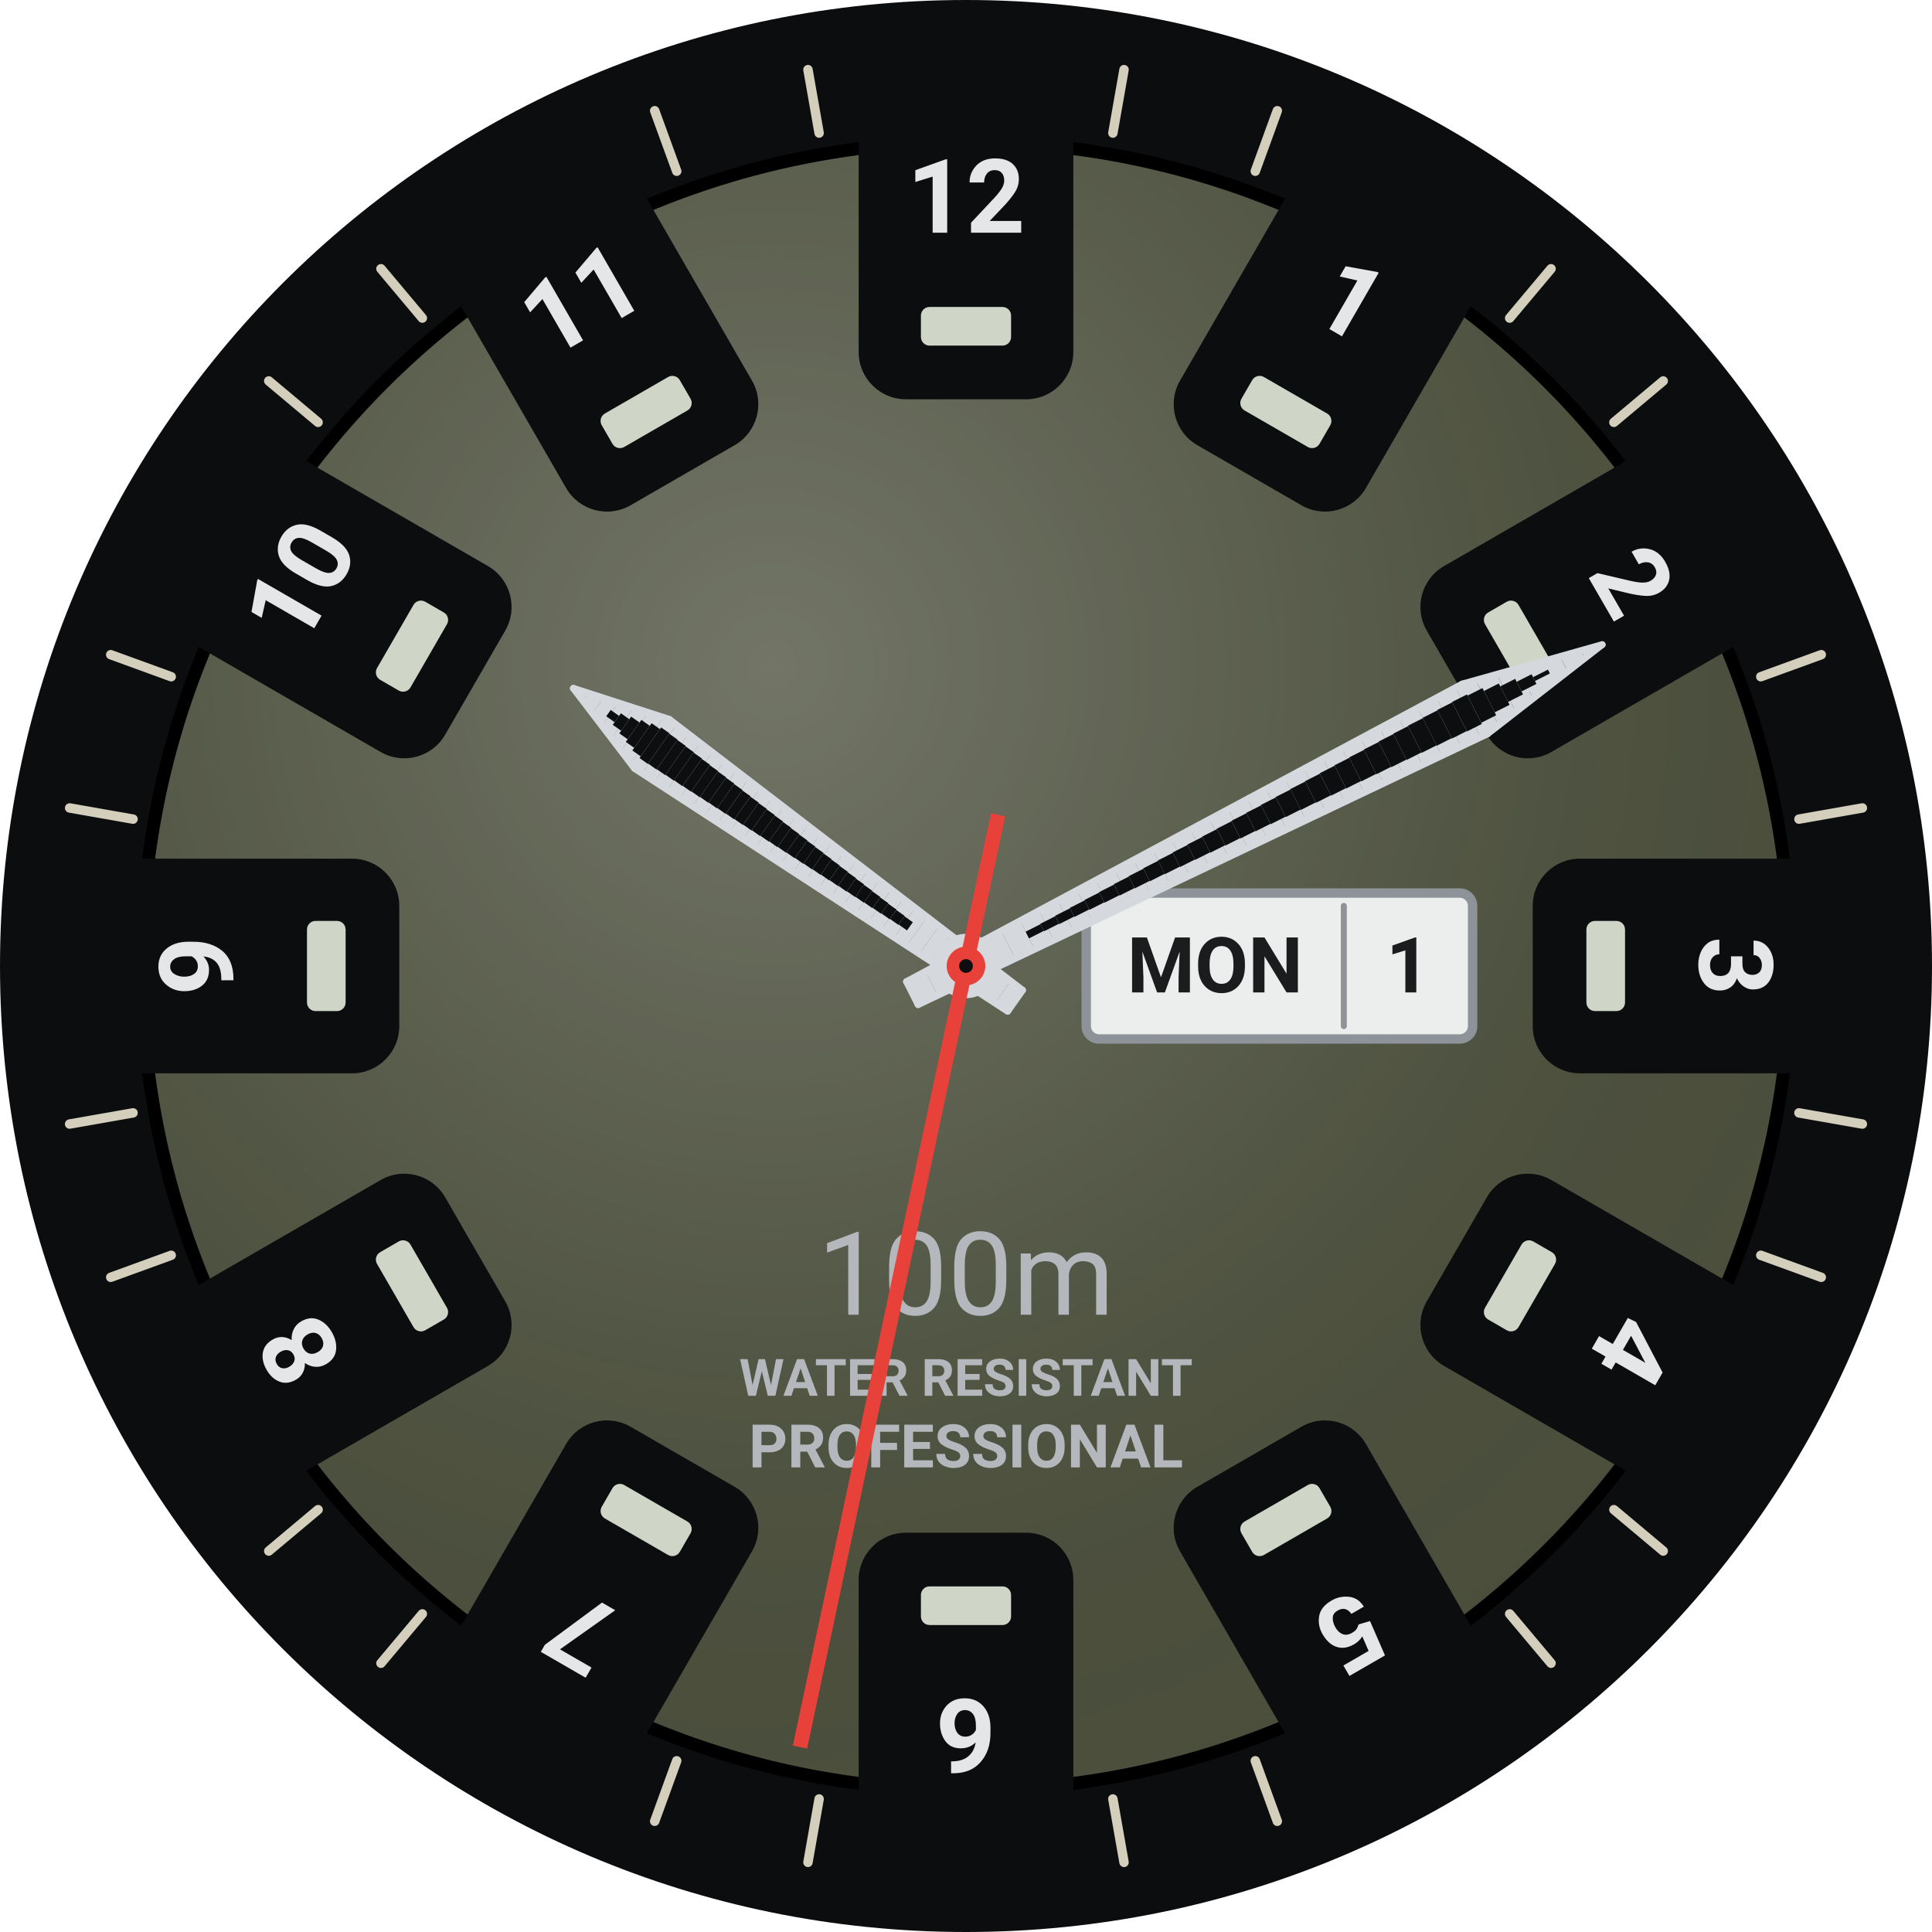
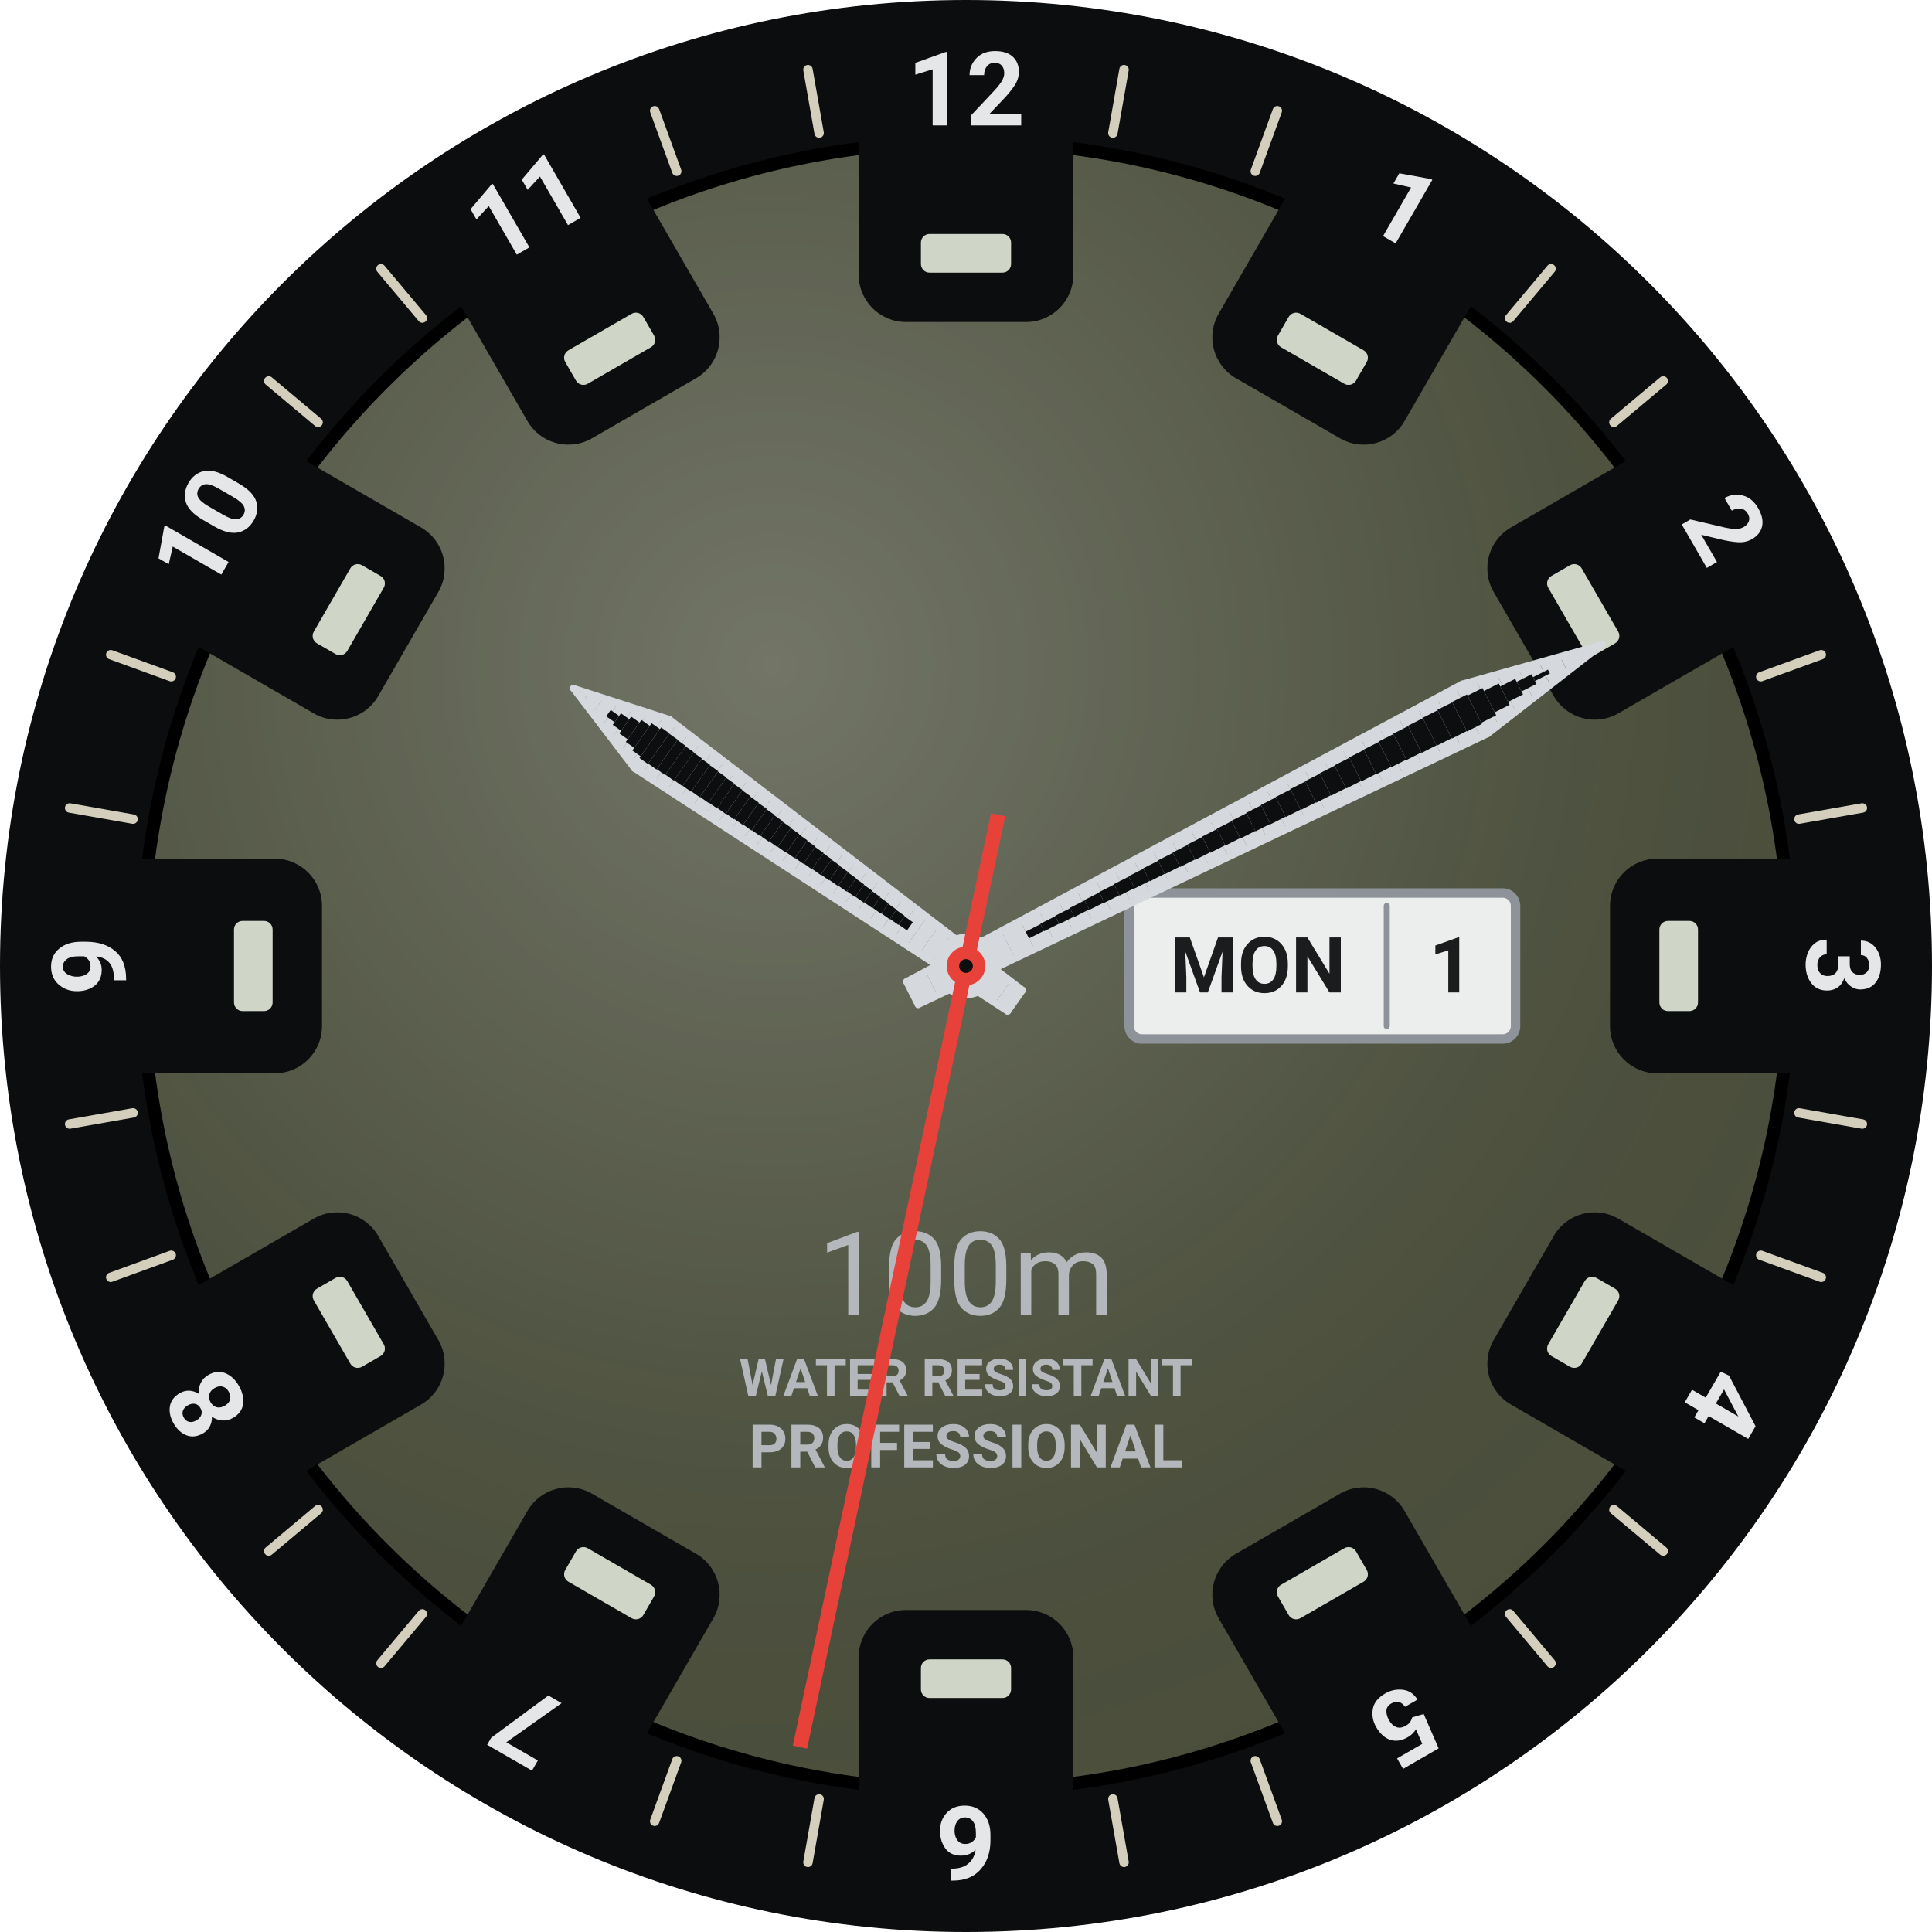
<svg xmlns="http://www.w3.org/2000/svg" viewBox="0 0 450 450" width="450" height="450">
  <defs>
    <radialGradient id="g" gradientUnits="userSpaceOnUse" cx="180.0" cy="155.0" r="384">
      <stop offset="0" stop-color="#FFFFFF" stop-opacity="0.220" />
      <stop offset="0.4" stop-color="#FFFFFF" stop-opacity="0.051" />
      <stop offset="0.7" stop-color="#000000" stop-opacity="0.000" />
      <stop offset="1" stop-color="#000000" stop-opacity="0.502" />
    </radialGradient>
    <clipPath id="c">
      <circle cx="225.0" cy="225.0" r="225.0" />
    </clipPath>
  </defs>
  <g clip-path="url(#c)">
    <rect width="450" height="450" fill="#0C0D0E" />
    <circle cx="225.0" cy="225.0" r="192" fill="#4B4F3C" />
    <circle cx="225.0" cy="225.0" r="192" fill="url(#g)" stroke="#000" stroke-width="3" />
    <text x="225" y="297" font-family="Roboto, Segoe UI, sans-serif" font-size="27" font-weight="normal" fill="#B4B8BC" text-anchor="middle" dominant-baseline="central">100m</text>
    <text x="225" y="321" font-family="Roboto, Segoe UI, sans-serif" font-size="12" font-weight="bold" fill="#B4B8BC" text-anchor="middle" dominant-baseline="central">WATER RESISTANT</text>
    <text x="225" y="337" font-family="Roboto, Segoe UI, sans-serif" font-size="14" font-weight="bold" fill="#B4B8BC" text-anchor="middle" dominant-baseline="central">PROFESSIONAL</text>
-     <rect x="200" y="21" width="50" height="72" rx="11" fill="#0C0D0E" transform="rotate(0 225.0 225.0)" />
-     <rect x="214.5" y="71.5" width="21" height="9" rx="2" fill="#CFD6C8" transform="rotate(0 225.0 225.0)" />
-     <rect x="200" y="21" width="50" height="72" rx="11" fill="#0C0D0E" transform="rotate(30 225.0 225.0)" />
-     <rect x="214.5" y="71.5" width="21" height="9" rx="2" fill="#CFD6C8" transform="rotate(30 225.0 225.0)" />
-     <rect x="200" y="21" width="50" height="72" rx="11" fill="#0C0D0E" transform="rotate(60 225.0 225.0)" />
-     <rect x="214.5" y="71.5" width="21" height="9" rx="2" fill="#CFD6C8" transform="rotate(60 225.0 225.0)" />
-     <rect x="200" y="21" width="50" height="72" rx="11" fill="#0C0D0E" transform="rotate(90 225.0 225.0)" />
-     <rect x="214.5" y="71.5" width="21" height="9" rx="2" fill="#CFD6C8" transform="rotate(90 225.0 225.0)" />
-     <rect x="200" y="21" width="50" height="72" rx="11" fill="#0C0D0E" transform="rotate(120 225.0 225.0)" />
-     <rect x="214.5" y="71.5" width="21" height="9" rx="2" fill="#CFD6C8" transform="rotate(120 225.0 225.0)" />
-     <rect x="200" y="21" width="50" height="72" rx="11" fill="#0C0D0E" transform="rotate(150 225.0 225.0)" />
-     <rect x="214.5" y="71.5" width="21" height="9" rx="2" fill="#CFD6C8" transform="rotate(150 225.0 225.0)" />
-     <rect x="200" y="21" width="50" height="72" rx="11" fill="#0C0D0E" transform="rotate(180 225.0 225.0)" />
-     <rect x="214.5" y="71.5" width="21" height="9" rx="2" fill="#CFD6C8" transform="rotate(180 225.0 225.0)" />
-     <rect x="200" y="21" width="50" height="72" rx="11" fill="#0C0D0E" transform="rotate(210 225.0 225.0)" />
-     <rect x="214.5" y="71.5" width="21" height="9" rx="2" fill="#CFD6C8" transform="rotate(210 225.0 225.0)" />
-     <rect x="200" y="21" width="50" height="72" rx="11" fill="#0C0D0E" transform="rotate(240 225.0 225.0)" />
-     <rect x="214.5" y="71.5" width="21" height="9" rx="2" fill="#CFD6C8" transform="rotate(240 225.0 225.0)" />
-     <rect x="200" y="21" width="50" height="72" rx="11" fill="#0C0D0E" transform="rotate(270 225.0 225.0)" />
-     <rect x="214.5" y="71.5" width="21" height="9" rx="2" fill="#CFD6C8" transform="rotate(270 225.0 225.0)" />
-     <rect x="200" y="21" width="50" height="72" rx="11" fill="#0C0D0E" transform="rotate(300 225.0 225.0)" />
-     <rect x="214.5" y="71.5" width="21" height="9" rx="2" fill="#CFD6C8" transform="rotate(300 225.0 225.0)" />
-     <rect x="200" y="21" width="50" height="72" rx="11" fill="#0C0D0E" transform="rotate(330 225.0 225.0)" />
-     <rect x="214.5" y="71.5" width="21" height="9" rx="2" fill="#CFD6C8" transform="rotate(330 225.0 225.0)" />
+     <rect x="200" y="3" width="50" height="72" rx="11" fill="#0C0D0E" transform="rotate(0 225.0 225.0)" />
+     <rect x="214.5" y="54.5" width="21" height="9" rx="2" fill="#CFD6C8" transform="rotate(0 225.0 225.0)" />
+     <rect x="200" y="3" width="50" height="72" rx="11" fill="#0C0D0E" transform="rotate(30 225.0 225.0)" />
+     <rect x="214.5" y="54.5" width="21" height="9" rx="2" fill="#CFD6C8" transform="rotate(30 225.0 225.0)" />
+     <rect x="200" y="3" width="50" height="72" rx="11" fill="#0C0D0E" transform="rotate(60 225.0 225.0)" />
+     <rect x="214.5" y="54.5" width="21" height="9" rx="2" fill="#CFD6C8" transform="rotate(60 225.0 225.0)" />
+     <rect x="200" y="3" width="50" height="72" rx="11" fill="#0C0D0E" transform="rotate(90 225.0 225.0)" />
+     <rect x="214.5" y="54.5" width="21" height="9" rx="2" fill="#CFD6C8" transform="rotate(90 225.0 225.0)" />
+     <rect x="200" y="3" width="50" height="72" rx="11" fill="#0C0D0E" transform="rotate(120 225.0 225.0)" />
+     <rect x="214.5" y="54.5" width="21" height="9" rx="2" fill="#CFD6C8" transform="rotate(120 225.0 225.0)" />
+     <rect x="200" y="3" width="50" height="72" rx="11" fill="#0C0D0E" transform="rotate(150 225.0 225.0)" />
+     <rect x="214.5" y="54.5" width="21" height="9" rx="2" fill="#CFD6C8" transform="rotate(150 225.0 225.0)" />
+     <rect x="200" y="3" width="50" height="72" rx="11" fill="#0C0D0E" transform="rotate(180 225.0 225.0)" />
+     <rect x="214.5" y="54.5" width="21" height="9" rx="2" fill="#CFD6C8" transform="rotate(180 225.0 225.0)" />
+     <rect x="200" y="3" width="50" height="72" rx="11" fill="#0C0D0E" transform="rotate(210 225.0 225.0)" />
+     <rect x="214.5" y="54.5" width="21" height="9" rx="2" fill="#CFD6C8" transform="rotate(210 225.0 225.0)" />
+     <rect x="200" y="3" width="50" height="72" rx="11" fill="#0C0D0E" transform="rotate(240 225.0 225.0)" />
+     <rect x="214.5" y="54.5" width="21" height="9" rx="2" fill="#CFD6C8" transform="rotate(240 225.0 225.0)" />
+     <rect x="200" y="3" width="50" height="72" rx="11" fill="#0C0D0E" transform="rotate(270 225.0 225.0)" />
+     <rect x="214.5" y="54.5" width="21" height="9" rx="2" fill="#CFD6C8" transform="rotate(270 225.0 225.0)" />
+     <rect x="200" y="3" width="50" height="72" rx="11" fill="#0C0D0E" transform="rotate(300 225.0 225.0)" />
+     <rect x="214.5" y="54.5" width="21" height="9" rx="2" fill="#CFD6C8" transform="rotate(300 225.0 225.0)" />
+     <rect x="200" y="3" width="50" height="72" rx="11" fill="#0C0D0E" transform="rotate(330 225.0 225.0)" />
+     <rect x="214.5" y="54.5" width="21" height="9" rx="2" fill="#CFD6C8" transform="rotate(330 225.0 225.0)" />
    <line x1="259.21" y1="30.99" x2="261.81" y2="16.22" stroke="#D3CFBC" stroke-opacity="1.000" stroke-width="2.2" stroke-linecap="round" />
    <line x1="292.38" y1="39.88" x2="297.51" y2="25.79" stroke="#D3CFBC" stroke-opacity="1.000" stroke-width="2.2" stroke-linecap="round" />
    <line x1="351.63" y1="74.09" x2="361.27" y2="62.6" stroke="#D3CFBC" stroke-opacity="1.000" stroke-width="2.2" stroke-linecap="round" />
    <line x1="375.91" y1="98.37" x2="387.4" y2="88.73" stroke="#D3CFBC" stroke-opacity="1.000" stroke-width="2.2" stroke-linecap="round" />
    <line x1="410.12" y1="157.62" x2="424.21" y2="152.49" stroke="#D3CFBC" stroke-opacity="1.000" stroke-width="2.2" stroke-linecap="round" />
    <line x1="419.01" y1="190.79" x2="433.78" y2="188.19" stroke="#D3CFBC" stroke-opacity="1.000" stroke-width="2.2" stroke-linecap="round" />
    <line x1="419.01" y1="259.21" x2="433.78" y2="261.81" stroke="#D3CFBC" stroke-opacity="1.000" stroke-width="2.2" stroke-linecap="round" />
    <line x1="410.12" y1="292.38" x2="424.21" y2="297.51" stroke="#D3CFBC" stroke-opacity="1.000" stroke-width="2.2" stroke-linecap="round" />
    <line x1="375.91" y1="351.63" x2="387.4" y2="361.27" stroke="#D3CFBC" stroke-opacity="1.000" stroke-width="2.2" stroke-linecap="round" />
    <line x1="351.63" y1="375.91" x2="361.27" y2="387.4" stroke="#D3CFBC" stroke-opacity="1.000" stroke-width="2.2" stroke-linecap="round" />
    <line x1="292.38" y1="410.12" x2="297.51" y2="424.21" stroke="#D3CFBC" stroke-opacity="1.000" stroke-width="2.2" stroke-linecap="round" />
    <line x1="259.21" y1="419.01" x2="261.81" y2="433.78" stroke="#D3CFBC" stroke-opacity="1.000" stroke-width="2.2" stroke-linecap="round" />
    <line x1="190.79" y1="419.01" x2="188.19" y2="433.78" stroke="#D3CFBC" stroke-opacity="1.000" stroke-width="2.2" stroke-linecap="round" />
    <line x1="157.62" y1="410.12" x2="152.49" y2="424.21" stroke="#D3CFBC" stroke-opacity="1.000" stroke-width="2.2" stroke-linecap="round" />
    <line x1="98.37" y1="375.91" x2="88.73" y2="387.4" stroke="#D3CFBC" stroke-opacity="1.000" stroke-width="2.2" stroke-linecap="round" />
    <line x1="74.09" y1="351.63" x2="62.6" y2="361.27" stroke="#D3CFBC" stroke-opacity="1.000" stroke-width="2.2" stroke-linecap="round" />
    <line x1="39.88" y1="292.38" x2="25.79" y2="297.51" stroke="#D3CFBC" stroke-opacity="1.000" stroke-width="2.2" stroke-linecap="round" />
    <line x1="30.99" y1="259.21" x2="16.22" y2="261.81" stroke="#D3CFBC" stroke-opacity="1.000" stroke-width="2.2" stroke-linecap="round" />
    <line x1="30.99" y1="190.79" x2="16.22" y2="188.19" stroke="#D3CFBC" stroke-opacity="1.000" stroke-width="2.2" stroke-linecap="round" />
    <line x1="39.88" y1="157.62" x2="25.79" y2="152.49" stroke="#D3CFBC" stroke-opacity="1.000" stroke-width="2.2" stroke-linecap="round" />
    <line x1="74.09" y1="98.37" x2="62.6" y2="88.73" stroke="#D3CFBC" stroke-opacity="1.000" stroke-width="2.2" stroke-linecap="round" />
    <line x1="98.37" y1="74.09" x2="88.73" y2="62.6" stroke="#D3CFBC" stroke-opacity="1.000" stroke-width="2.2" stroke-linecap="round" />
    <line x1="157.62" y1="39.88" x2="152.49" y2="25.79" stroke="#D3CFBC" stroke-opacity="1.000" stroke-width="2.2" stroke-linecap="round" />
    <line x1="190.79" y1="30.99" x2="188.19" y2="16.22" stroke="#D3CFBC" stroke-opacity="1.000" stroke-width="2.2" stroke-linecap="round" />
-     <text x="314.5" y="69.98" font-family="Roboto, Segoe UI, sans-serif" font-size="24" font-weight="bold" fill="#E4E6E8" text-anchor="middle" dominant-baseline="central" transform="rotate(30 314.5 69.98)">1</text>
-     <text x="380.02" y="135.5" font-family="Roboto, Segoe UI, sans-serif" font-size="24" font-weight="bold" fill="#E4E6E8" text-anchor="middle" dominant-baseline="central" transform="rotate(60 380.02 135.5)">2</text>
-     <text x="404" y="225" font-family="Roboto, Segoe UI, sans-serif" font-size="24" font-weight="bold" fill="#E4E6E8" text-anchor="middle" dominant-baseline="central" transform="rotate(90 404 225)">3</text>
-     <text x="380.02" y="314.5" font-family="Roboto, Segoe UI, sans-serif" font-size="24" font-weight="bold" fill="#E4E6E8" text-anchor="middle" dominant-baseline="central" transform="rotate(120 380.02 314.5)">4</text>
-     <text x="314.5" y="380.02" font-family="Roboto, Segoe UI, sans-serif" font-size="24" font-weight="bold" fill="#E4E6E8" text-anchor="middle" dominant-baseline="central" transform="rotate(150 314.5 380.02)">5</text>
-     <text x="225" y="404" font-family="Roboto, Segoe UI, sans-serif" font-size="24" font-weight="bold" fill="#E4E6E8" text-anchor="middle" dominant-baseline="central" transform="rotate(180 225 404)">6</text>
-     <text x="135.5" y="380.02" font-family="Roboto, Segoe UI, sans-serif" font-size="24" font-weight="bold" fill="#E4E6E8" text-anchor="middle" dominant-baseline="central" transform="rotate(210 135.5 380.02)">7</text>
-     <text x="69.98" y="314.5" font-family="Roboto, Segoe UI, sans-serif" font-size="24" font-weight="bold" fill="#E4E6E8" text-anchor="middle" dominant-baseline="central" transform="rotate(240 69.98 314.5)">8</text>
-     <text x="46" y="225" font-family="Roboto, Segoe UI, sans-serif" font-size="24" font-weight="bold" fill="#E4E6E8" text-anchor="middle" dominant-baseline="central" transform="rotate(270 46 225)">9</text>
-     <text x="69.98" y="135.5" font-family="Roboto, Segoe UI, sans-serif" font-size="24" font-weight="bold" fill="#E4E6E8" text-anchor="middle" dominant-baseline="central" transform="rotate(300 69.98 135.5)">10</text>
-     <text x="135.5" y="69.98" font-family="Roboto, Segoe UI, sans-serif" font-size="24" font-weight="bold" fill="#E4E6E8" text-anchor="middle" dominant-baseline="central" transform="rotate(330 135.5 69.98)">11</text>
-     <text x="225" y="46" font-family="Roboto, Segoe UI, sans-serif" font-size="24" font-weight="bold" fill="#E4E6E8" text-anchor="middle" dominant-baseline="central" transform="rotate(360 225 46)">12</text>
-     <rect x="253" y="208" width="90" height="34" rx="3" fill="#ECEDED" stroke="#8E9399" stroke-width="2.2" />
-     <line x1="313" y1="211" x2="313" y2="239" stroke="#8E9399" stroke-opacity="1.000" stroke-width="1.4" stroke-linecap="round" />
-     <text x="283" y="225" font-family="Roboto, Segoe UI, sans-serif" font-size="18" font-weight="bold" fill="#1B1C1D" text-anchor="middle" dominant-baseline="central">MON</text>
-     <text x="328" y="225" font-family="Roboto, Segoe UI, sans-serif" font-size="18" font-weight="bold" fill="#1B1C1D" text-anchor="middle" dominant-baseline="central">1</text>
+     <text x="327" y="48.33" font-family="Roboto, Segoe UI, sans-serif" font-size="24" font-weight="bold" fill="#E4E6E8" text-anchor="middle" dominant-baseline="central" transform="rotate(30 327 48.33)">1</text>
+     <text x="401.67" y="123" font-family="Roboto, Segoe UI, sans-serif" font-size="24" font-weight="bold" fill="#E4E6E8" text-anchor="middle" dominant-baseline="central" transform="rotate(60 401.67 123)">2</text>
+     <text x="429" y="225" font-family="Roboto, Segoe UI, sans-serif" font-size="24" font-weight="bold" fill="#E4E6E8" text-anchor="middle" dominant-baseline="central" transform="rotate(90 429 225)">3</text>
+     <text x="401.67" y="327" font-family="Roboto, Segoe UI, sans-serif" font-size="24" font-weight="bold" fill="#E4E6E8" text-anchor="middle" dominant-baseline="central" transform="rotate(120 401.67 327)">4</text>
+     <text x="327" y="401.67" font-family="Roboto, Segoe UI, sans-serif" font-size="24" font-weight="bold" fill="#E4E6E8" text-anchor="middle" dominant-baseline="central" transform="rotate(150 327 401.67)">5</text>
+     <text x="225" y="429" font-family="Roboto, Segoe UI, sans-serif" font-size="24" font-weight="bold" fill="#E4E6E8" text-anchor="middle" dominant-baseline="central" transform="rotate(180 225 429)">6</text>
+     <text x="123" y="401.67" font-family="Roboto, Segoe UI, sans-serif" font-size="24" font-weight="bold" fill="#E4E6E8" text-anchor="middle" dominant-baseline="central" transform="rotate(210 123 401.67)">7</text>
+     <text x="48.33" y="327" font-family="Roboto, Segoe UI, sans-serif" font-size="24" font-weight="bold" fill="#E4E6E8" text-anchor="middle" dominant-baseline="central" transform="rotate(240 48.33 327)">8</text>
+     <text x="21" y="225" font-family="Roboto, Segoe UI, sans-serif" font-size="24" font-weight="bold" fill="#E4E6E8" text-anchor="middle" dominant-baseline="central" transform="rotate(270 21 225)">9</text>
+     <text x="48.33" y="123" font-family="Roboto, Segoe UI, sans-serif" font-size="24" font-weight="bold" fill="#E4E6E8" text-anchor="middle" dominant-baseline="central" transform="rotate(300 48.33 123)">10</text>
+     <text x="123" y="48.33" font-family="Roboto, Segoe UI, sans-serif" font-size="24" font-weight="bold" fill="#E4E6E8" text-anchor="middle" dominant-baseline="central" transform="rotate(330 123 48.33)">11</text>
+     <text x="225" y="21" font-family="Roboto, Segoe UI, sans-serif" font-size="24" font-weight="bold" fill="#E4E6E8" text-anchor="middle" dominant-baseline="central" transform="rotate(360 225 21)">12</text>
+     <rect x="263" y="208" width="90" height="34" rx="3" fill="#ECEDED" stroke="#8E9399" stroke-width="2.2" />
+     <line x1="323" y1="211" x2="323" y2="239" stroke="#8E9399" stroke-opacity="1.000" stroke-width="1.4" stroke-linecap="round" />
+     <text x="293" y="225" font-family="Roboto, Segoe UI, sans-serif" font-size="18" font-weight="bold" fill="#1B1C1D" text-anchor="middle" dominant-baseline="central">MON</text>
+     <text x="338" y="225" font-family="Roboto, Segoe UI, sans-serif" font-size="18" font-weight="bold" fill="#1B1C1D" text-anchor="middle" dominant-baseline="central">1</text>
    <g transform="rotate(305.27 225.0 225.0)">
      <line x1="225" y1="239" x2="225" y2="235.5" stroke="#D5D9DD" stroke-opacity="1.000" stroke-width="6" stroke-linecap="butt" />
      <line x1="225" y1="235.5" x2="225" y2="232" stroke="#D5D9DD" stroke-opacity="1.000" stroke-width="6" stroke-linecap="butt" />
      <line x1="225" y1="232" x2="225" y2="228.5" stroke="#D5D9DD" stroke-opacity="1.000" stroke-width="6" stroke-linecap="butt" />
      <line x1="225" y1="228.5" x2="225" y2="225" stroke="#D5D9DD" stroke-opacity="1.000" stroke-width="6" stroke-linecap="butt" />
      <line x1="225" y1="225" x2="225" y2="221.5" stroke="#D5D9DD" stroke-opacity="1.000" stroke-width="6.16" stroke-linecap="butt" />
      <line x1="225" y1="221.5" x2="225" y2="218" stroke="#D5D9DD" stroke-opacity="1.000" stroke-width="6.47" stroke-linecap="butt" />
      <line x1="225" y1="218" x2="225" y2="214.5" stroke="#D5D9DD" stroke-opacity="1.000" stroke-width="6.78" stroke-linecap="butt" />
      <line x1="225" y1="214.5" x2="225" y2="211" stroke="#D5D9DD" stroke-opacity="1.000" stroke-width="7.09" stroke-linecap="butt" />
      <line x1="225" y1="211" x2="225" y2="207.5" stroke="#D5D9DD" stroke-opacity="1.000" stroke-width="7.41" stroke-linecap="butt" />
      <line x1="225" y1="207.5" x2="225" y2="204" stroke="#D5D9DD" stroke-opacity="1.000" stroke-width="7.72" stroke-linecap="butt" />
      <line x1="225" y1="204" x2="225" y2="200.5" stroke="#D5D9DD" stroke-opacity="1.000" stroke-width="8.03" stroke-linecap="butt" />
      <line x1="225" y1="200.5" x2="225" y2="197" stroke="#D5D9DD" stroke-opacity="1.000" stroke-width="8.34" stroke-linecap="butt" />
      <line x1="225" y1="197" x2="225" y2="193.5" stroke="#D5D9DD" stroke-opacity="1.000" stroke-width="8.66" stroke-linecap="butt" />
      <line x1="225" y1="193.5" x2="225" y2="190" stroke="#D5D9DD" stroke-opacity="1.000" stroke-width="8.97" stroke-linecap="butt" />
      <line x1="225" y1="190" x2="225" y2="186.5" stroke="#D5D9DD" stroke-opacity="1.000" stroke-width="9.28" stroke-linecap="butt" />
      <line x1="225" y1="186.5" x2="225" y2="183" stroke="#D5D9DD" stroke-opacity="1.000" stroke-width="9.59" stroke-linecap="butt" />
      <line x1="225" y1="183" x2="225" y2="179.5" stroke="#D5D9DD" stroke-opacity="1.000" stroke-width="9.91" stroke-linecap="butt" />
      <line x1="225" y1="179.5" x2="225" y2="176" stroke="#D5D9DD" stroke-opacity="1.000" stroke-width="10.22" stroke-linecap="butt" />
      <line x1="225" y1="176" x2="225" y2="172.5" stroke="#D5D9DD" stroke-opacity="1.000" stroke-width="10.53" stroke-linecap="butt" />
      <line x1="225" y1="172.5" x2="225" y2="169" stroke="#D5D9DD" stroke-opacity="1.000" stroke-width="10.84" stroke-linecap="butt" />
      <line x1="225" y1="169" x2="225" y2="165.5" stroke="#D5D9DD" stroke-opacity="1.000" stroke-width="11.16" stroke-linecap="butt" />
      <line x1="225" y1="165.5" x2="225" y2="162" stroke="#D5D9DD" stroke-opacity="1.000" stroke-width="11.47" stroke-linecap="butt" />
      <line x1="225" y1="162" x2="225" y2="158.5" stroke="#D5D9DD" stroke-opacity="1.000" stroke-width="11.78" stroke-linecap="butt" />
      <line x1="225" y1="158.5" x2="225" y2="155" stroke="#D5D9DD" stroke-opacity="1.000" stroke-width="12.09" stroke-linecap="butt" />
      <line x1="225" y1="155" x2="225" y2="151.5" stroke="#D5D9DD" stroke-opacity="1.000" stroke-width="12.41" stroke-linecap="butt" />
      <line x1="225" y1="151.5" x2="225" y2="148" stroke="#D5D9DD" stroke-opacity="1.000" stroke-width="12.72" stroke-linecap="butt" />
      <line x1="225" y1="148" x2="225" y2="144.5" stroke="#D5D9DD" stroke-opacity="1.000" stroke-width="13.03" stroke-linecap="butt" />
      <line x1="225" y1="144.5" x2="225" y2="141" stroke="#D5D9DD" stroke-opacity="1.000" stroke-width="13.34" stroke-linecap="butt" />
      <line x1="225" y1="141" x2="225" y2="137.5" stroke="#D5D9DD" stroke-opacity="1.000" stroke-width="13.66" stroke-linecap="butt" />
      <line x1="225" y1="137.5" x2="225" y2="134" stroke="#D5D9DD" stroke-opacity="1.000" stroke-width="13.97" stroke-linecap="butt" />
      <line x1="225" y1="134" x2="225" y2="130.5" stroke="#D5D9DD" stroke-opacity="1.000" stroke-width="12.03" stroke-linecap="butt" />
      <line x1="225" y1="130.5" x2="225" y2="127" stroke="#D5D9DD" stroke-opacity="1.000" stroke-width="9.84" stroke-linecap="butt" />
      <line x1="225" y1="127" x2="225" y2="123.5" stroke="#D5D9DD" stroke-opacity="1.000" stroke-width="7.66" stroke-linecap="butt" />
      <line x1="225" y1="123.5" x2="225" y2="120" stroke="#D5D9DD" stroke-opacity="1.000" stroke-width="5.47" stroke-linecap="butt" />
      <line x1="225" y1="120" x2="225" y2="116.5" stroke="#D5D9DD" stroke-opacity="1.000" stroke-width="3.28" stroke-linecap="butt" />
      <line x1="225" y1="116.5" x2="225" y2="113" stroke="#D5D9DD" stroke-opacity="1.000" stroke-width="1.09" stroke-linecap="butt" />
      <line x1="222" y1="239" x2="218" y2="135.4" stroke="#D5D9DD" stroke-opacity="1.000" stroke-width="1.6" stroke-linecap="round" />
      <line x1="218" y1="135.4" x2="225" y2="113" stroke="#D5D9DD" stroke-opacity="1.000" stroke-width="1.6" stroke-linecap="round" />
      <line x1="225" y1="113" x2="232" y2="135.4" stroke="#D5D9DD" stroke-opacity="1.000" stroke-width="1.6" stroke-linecap="round" />
      <line x1="232" y1="135.4" x2="228" y2="239" stroke="#D5D9DD" stroke-opacity="1.000" stroke-width="1.6" stroke-linecap="round" />
      <line x1="228" y1="239" x2="222" y2="239" stroke="#D5D9DD" stroke-opacity="1.000" stroke-width="1.6" stroke-linecap="round" />
      <line x1="225" y1="209" x2="225" y2="206.61" stroke="#0D0E0F" stroke-opacity="1.000" stroke-width="2.34" stroke-linecap="butt" />
      <line x1="225" y1="206.61" x2="225" y2="204.22" stroke="#0D0E0F" stroke-opacity="1.000" stroke-width="2.55" stroke-linecap="butt" />
      <line x1="225" y1="204.22" x2="225" y2="201.83" stroke="#0D0E0F" stroke-opacity="1.000" stroke-width="2.76" stroke-linecap="butt" />
      <line x1="225" y1="201.83" x2="225" y2="199.44" stroke="#0D0E0F" stroke-opacity="1.000" stroke-width="2.98" stroke-linecap="butt" />
      <line x1="225" y1="199.44" x2="225" y2="197.06" stroke="#0D0E0F" stroke-opacity="1.000" stroke-width="3.19" stroke-linecap="butt" />
      <line x1="225" y1="197.06" x2="225" y2="194.67" stroke="#0D0E0F" stroke-opacity="1.000" stroke-width="3.4" stroke-linecap="butt" />
      <line x1="225" y1="194.67" x2="225" y2="192.28" stroke="#0D0E0F" stroke-opacity="1.000" stroke-width="3.61" stroke-linecap="butt" />
      <line x1="225" y1="192.28" x2="225" y2="189.89" stroke="#0D0E0F" stroke-opacity="1.000" stroke-width="3.83" stroke-linecap="butt" />
      <line x1="225" y1="189.89" x2="225" y2="187.5" stroke="#0D0E0F" stroke-opacity="1.000" stroke-width="4.04" stroke-linecap="butt" />
      <line x1="225" y1="187.5" x2="225" y2="185.11" stroke="#0D0E0F" stroke-opacity="1.000" stroke-width="4.25" stroke-linecap="butt" />
      <line x1="225" y1="185.11" x2="225" y2="182.72" stroke="#0D0E0F" stroke-opacity="1.000" stroke-width="4.47" stroke-linecap="butt" />
      <line x1="225" y1="182.72" x2="225" y2="180.33" stroke="#0D0E0F" stroke-opacity="1.000" stroke-width="4.68" stroke-linecap="butt" />
      <line x1="225" y1="180.33" x2="225" y2="177.94" stroke="#0D0E0F" stroke-opacity="1.000" stroke-width="4.89" stroke-linecap="butt" />
      <line x1="225" y1="177.94" x2="225" y2="175.56" stroke="#0D0E0F" stroke-opacity="1.000" stroke-width="5.11" stroke-linecap="butt" />
      <line x1="225" y1="175.56" x2="225" y2="173.17" stroke="#0D0E0F" stroke-opacity="1.000" stroke-width="5.32" stroke-linecap="butt" />
      <line x1="225" y1="173.17" x2="225" y2="170.78" stroke="#0D0E0F" stroke-opacity="1.000" stroke-width="5.53" stroke-linecap="butt" />
      <line x1="225" y1="170.78" x2="225" y2="168.39" stroke="#0D0E0F" stroke-opacity="1.000" stroke-width="5.75" stroke-linecap="butt" />
      <line x1="225" y1="168.39" x2="225" y2="166" stroke="#0D0E0F" stroke-opacity="1.000" stroke-width="5.96" stroke-linecap="butt" />
      <line x1="225" y1="166" x2="225" y2="163.61" stroke="#0D0E0F" stroke-opacity="1.000" stroke-width="6.17" stroke-linecap="butt" />
      <line x1="225" y1="163.61" x2="225" y2="161.22" stroke="#0D0E0F" stroke-opacity="1.000" stroke-width="6.39" stroke-linecap="butt" />
      <line x1="225" y1="161.22" x2="225" y2="158.83" stroke="#0D0E0F" stroke-opacity="1.000" stroke-width="6.6" stroke-linecap="butt" />
      <line x1="225" y1="158.83" x2="225" y2="156.44" stroke="#0D0E0F" stroke-opacity="1.000" stroke-width="6.81" stroke-linecap="butt" />
      <line x1="225" y1="156.44" x2="225" y2="154.06" stroke="#0D0E0F" stroke-opacity="1.000" stroke-width="7.03" stroke-linecap="butt" />
      <line x1="225" y1="154.06" x2="225" y2="151.67" stroke="#0D0E0F" stroke-opacity="1.000" stroke-width="7.24" stroke-linecap="butt" />
      <line x1="225" y1="151.67" x2="225" y2="149.28" stroke="#0D0E0F" stroke-opacity="1.000" stroke-width="7.45" stroke-linecap="butt" />
      <line x1="225" y1="149.28" x2="225" y2="146.89" stroke="#0D0E0F" stroke-opacity="1.000" stroke-width="7.67" stroke-linecap="butt" />
      <line x1="225" y1="146.89" x2="225" y2="144.5" stroke="#0D0E0F" stroke-opacity="1.000" stroke-width="7.88" stroke-linecap="butt" />
      <line x1="225" y1="144.5" x2="225" y2="142.11" stroke="#0D0E0F" stroke-opacity="1.000" stroke-width="8.09" stroke-linecap="butt" />
      <line x1="225" y1="142.11" x2="225" y2="139.72" stroke="#0D0E0F" stroke-opacity="1.000" stroke-width="8.31" stroke-linecap="butt" />
      <line x1="225" y1="139.72" x2="225" y2="137.33" stroke="#0D0E0F" stroke-opacity="1.000" stroke-width="8.52" stroke-linecap="butt" />
      <line x1="225" y1="137.33" x2="225" y2="134.94" stroke="#0D0E0F" stroke-opacity="1.000" stroke-width="8.73" stroke-linecap="butt" />
      <line x1="225" y1="134.94" x2="225" y2="132.56" stroke="#0D0E0F" stroke-opacity="1.000" stroke-width="7.77" stroke-linecap="butt" />
      <line x1="225" y1="132.56" x2="225" y2="130.17" stroke="#0D0E0F" stroke-opacity="1.000" stroke-width="6.28" stroke-linecap="butt" />
      <line x1="225" y1="130.17" x2="225" y2="127.78" stroke="#0D0E0F" stroke-opacity="1.000" stroke-width="4.78" stroke-linecap="butt" />
      <line x1="225" y1="127.78" x2="225" y2="125.39" stroke="#0D0E0F" stroke-opacity="1.000" stroke-width="3.29" stroke-linecap="butt" />
      <line x1="225" y1="125.39" x2="225" y2="123" stroke="#0D0E0F" stroke-opacity="1.000" stroke-width="1.8" stroke-linecap="butt" />
    </g>
    <g transform="rotate(63.2 225.0 225.0)">
      <line x1="225" y1="239" x2="225" y2="234" stroke="#D5D9DD" stroke-opacity="1.000" stroke-width="6" stroke-linecap="butt" />
      <line x1="225" y1="234" x2="225" y2="229" stroke="#D5D9DD" stroke-opacity="1.000" stroke-width="6" stroke-linecap="butt" />
      <line x1="225" y1="229" x2="225" y2="224" stroke="#D5D9DD" stroke-opacity="1.000" stroke-width="6" stroke-linecap="butt" />
      <line x1="225" y1="224" x2="225" y2="219" stroke="#D5D9DD" stroke-opacity="1.000" stroke-width="6.18" stroke-linecap="butt" />
      <line x1="225" y1="219" x2="225" y2="214" stroke="#D5D9DD" stroke-opacity="1.000" stroke-width="6.45" stroke-linecap="butt" />
      <line x1="225" y1="214" x2="225" y2="209" stroke="#D5D9DD" stroke-opacity="1.000" stroke-width="6.71" stroke-linecap="butt" />
      <line x1="225" y1="209" x2="225" y2="204" stroke="#D5D9DD" stroke-opacity="1.000" stroke-width="6.98" stroke-linecap="butt" />
      <line x1="225" y1="204" x2="225" y2="199" stroke="#D5D9DD" stroke-opacity="1.000" stroke-width="7.24" stroke-linecap="butt" />
      <line x1="225" y1="199" x2="225" y2="194" stroke="#D5D9DD" stroke-opacity="1.000" stroke-width="7.5" stroke-linecap="butt" />
      <line x1="225" y1="194" x2="225" y2="189" stroke="#D5D9DD" stroke-opacity="1.000" stroke-width="7.77" stroke-linecap="butt" />
      <line x1="225" y1="189" x2="225" y2="184" stroke="#D5D9DD" stroke-opacity="1.000" stroke-width="8.03" stroke-linecap="butt" />
      <line x1="225" y1="184" x2="225" y2="179" stroke="#D5D9DD" stroke-opacity="1.000" stroke-width="8.29" stroke-linecap="butt" />
      <line x1="225" y1="179" x2="225" y2="174" stroke="#D5D9DD" stroke-opacity="1.000" stroke-width="8.56" stroke-linecap="butt" />
      <line x1="225" y1="174" x2="225" y2="169" stroke="#D5D9DD" stroke-opacity="1.000" stroke-width="8.82" stroke-linecap="butt" />
      <line x1="225" y1="169" x2="225" y2="164" stroke="#D5D9DD" stroke-opacity="1.000" stroke-width="9.08" stroke-linecap="butt" />
      <line x1="225" y1="164" x2="225" y2="159" stroke="#D5D9DD" stroke-opacity="1.000" stroke-width="9.35" stroke-linecap="butt" />
      <line x1="225" y1="159" x2="225" y2="154" stroke="#D5D9DD" stroke-opacity="1.000" stroke-width="9.61" stroke-linecap="butt" />
      <line x1="225" y1="154" x2="225" y2="149" stroke="#D5D9DD" stroke-opacity="1.000" stroke-width="9.87" stroke-linecap="butt" />
      <line x1="225" y1="149" x2="225" y2="144" stroke="#D5D9DD" stroke-opacity="1.000" stroke-width="10.14" stroke-linecap="butt" />
      <line x1="225" y1="144" x2="225" y2="139" stroke="#D5D9DD" stroke-opacity="1.000" stroke-width="10.4" stroke-linecap="butt" />
      <line x1="225" y1="139" x2="225" y2="134" stroke="#D5D9DD" stroke-opacity="1.000" stroke-width="10.66" stroke-linecap="butt" />
      <line x1="225" y1="134" x2="225" y2="129" stroke="#D5D9DD" stroke-opacity="1.000" stroke-width="10.93" stroke-linecap="butt" />
      <line x1="225" y1="129" x2="225" y2="124" stroke="#D5D9DD" stroke-opacity="1.000" stroke-width="11.19" stroke-linecap="butt" />
      <line x1="225" y1="124" x2="225" y2="119" stroke="#D5D9DD" stroke-opacity="1.000" stroke-width="11.46" stroke-linecap="butt" />
      <line x1="225" y1="119" x2="225" y2="114" stroke="#D5D9DD" stroke-opacity="1.000" stroke-width="11.72" stroke-linecap="butt" />
      <line x1="225" y1="114" x2="225" y2="109" stroke="#D5D9DD" stroke-opacity="1.000" stroke-width="11.98" stroke-linecap="butt" />
      <line x1="225" y1="109" x2="225" y2="104" stroke="#D5D9DD" stroke-opacity="1.000" stroke-width="12.25" stroke-linecap="butt" />
      <line x1="225" y1="104" x2="225" y2="99" stroke="#D5D9DD" stroke-opacity="1.000" stroke-width="12.51" stroke-linecap="butt" />
      <line x1="225" y1="99" x2="225" y2="94" stroke="#D5D9DD" stroke-opacity="1.000" stroke-width="12.77" stroke-linecap="butt" />
      <line x1="225" y1="94" x2="225" y2="89" stroke="#D5D9DD" stroke-opacity="1.000" stroke-width="12.73" stroke-linecap="butt" />
      <line x1="225" y1="89" x2="225" y2="84" stroke="#D5D9DD" stroke-opacity="1.000" stroke-width="10.77" stroke-linecap="butt" />
      <line x1="225" y1="84" x2="225" y2="79" stroke="#D5D9DD" stroke-opacity="1.000" stroke-width="8.81" stroke-linecap="butt" />
      <line x1="225" y1="79" x2="225" y2="74" stroke="#D5D9DD" stroke-opacity="1.000" stroke-width="6.85" stroke-linecap="butt" />
      <line x1="225" y1="74" x2="225" y2="69" stroke="#D5D9DD" stroke-opacity="1.000" stroke-width="4.89" stroke-linecap="butt" />
      <line x1="225" y1="69" x2="225" y2="64" stroke="#D5D9DD" stroke-opacity="1.000" stroke-width="2.94" stroke-linecap="butt" />
      <line x1="225" y1="64" x2="225" y2="59" stroke="#D5D9DD" stroke-opacity="1.000" stroke-width="0.98" stroke-linecap="butt" />
      <line x1="222" y1="239" x2="218.5" y2="92.2" stroke="#D5D9DD" stroke-opacity="1.000" stroke-width="1.6" stroke-linecap="round" />
      <line x1="218.5" y1="92.2" x2="225" y2="59" stroke="#D5D9DD" stroke-opacity="1.000" stroke-width="1.6" stroke-linecap="round" />
      <line x1="225" y1="59" x2="231.5" y2="92.2" stroke="#D5D9DD" stroke-opacity="1.000" stroke-width="1.6" stroke-linecap="round" />
      <line x1="231.5" y1="92.2" x2="228" y2="239" stroke="#D5D9DD" stroke-opacity="1.000" stroke-width="1.6" stroke-linecap="round" />
      <line x1="228" y1="239" x2="222" y2="239" stroke="#D5D9DD" stroke-opacity="1.000" stroke-width="1.6" stroke-linecap="round" />
      <line x1="225" y1="209" x2="225" y2="205.11" stroke="#0D0E0F" stroke-opacity="1.000" stroke-width="1.75" stroke-linecap="butt" />
      <line x1="225" y1="205.11" x2="225" y2="201.22" stroke="#0D0E0F" stroke-opacity="1.000" stroke-width="1.95" stroke-linecap="butt" />
      <line x1="225" y1="201.22" x2="225" y2="197.33" stroke="#0D0E0F" stroke-opacity="1.000" stroke-width="2.16" stroke-linecap="butt" />
      <line x1="225" y1="197.33" x2="225" y2="193.44" stroke="#0D0E0F" stroke-opacity="1.000" stroke-width="2.36" stroke-linecap="butt" />
      <line x1="225" y1="193.44" x2="225" y2="189.56" stroke="#0D0E0F" stroke-opacity="1.000" stroke-width="2.57" stroke-linecap="butt" />
      <line x1="225" y1="189.56" x2="225" y2="185.67" stroke="#0D0E0F" stroke-opacity="1.000" stroke-width="2.77" stroke-linecap="butt" />
      <line x1="225" y1="185.67" x2="225" y2="181.78" stroke="#0D0E0F" stroke-opacity="1.000" stroke-width="2.98" stroke-linecap="butt" />
      <line x1="225" y1="181.78" x2="225" y2="177.89" stroke="#0D0E0F" stroke-opacity="1.000" stroke-width="3.18" stroke-linecap="butt" />
      <line x1="225" y1="177.89" x2="225" y2="174" stroke="#0D0E0F" stroke-opacity="1.000" stroke-width="3.39" stroke-linecap="butt" />
      <line x1="225" y1="174" x2="225" y2="170.11" stroke="#0D0E0F" stroke-opacity="1.000" stroke-width="3.59" stroke-linecap="butt" />
      <line x1="225" y1="170.11" x2="225" y2="166.22" stroke="#0D0E0F" stroke-opacity="1.000" stroke-width="3.8" stroke-linecap="butt" />
      <line x1="225" y1="166.22" x2="225" y2="162.33" stroke="#0D0E0F" stroke-opacity="1.000" stroke-width="4" stroke-linecap="butt" />
      <line x1="225" y1="162.33" x2="225" y2="158.44" stroke="#0D0E0F" stroke-opacity="1.000" stroke-width="4.21" stroke-linecap="butt" />
      <line x1="225" y1="158.44" x2="225" y2="154.56" stroke="#0D0E0F" stroke-opacity="1.000" stroke-width="4.41" stroke-linecap="butt" />
      <line x1="225" y1="154.56" x2="225" y2="150.67" stroke="#0D0E0F" stroke-opacity="1.000" stroke-width="4.62" stroke-linecap="butt" />
      <line x1="225" y1="150.67" x2="225" y2="146.78" stroke="#0D0E0F" stroke-opacity="1.000" stroke-width="4.82" stroke-linecap="butt" />
      <line x1="225" y1="146.78" x2="225" y2="142.89" stroke="#0D0E0F" stroke-opacity="1.000" stroke-width="5.03" stroke-linecap="butt" />
      <line x1="225" y1="142.89" x2="225" y2="139" stroke="#0D0E0F" stroke-opacity="1.000" stroke-width="5.23" stroke-linecap="butt" />
      <line x1="225" y1="139" x2="225" y2="135.11" stroke="#0D0E0F" stroke-opacity="1.000" stroke-width="5.44" stroke-linecap="butt" />
      <line x1="225" y1="135.11" x2="225" y2="131.22" stroke="#0D0E0F" stroke-opacity="1.000" stroke-width="5.64" stroke-linecap="butt" />
      <line x1="225" y1="131.22" x2="225" y2="127.33" stroke="#0D0E0F" stroke-opacity="1.000" stroke-width="5.85" stroke-linecap="butt" />
      <line x1="225" y1="127.33" x2="225" y2="123.44" stroke="#0D0E0F" stroke-opacity="1.000" stroke-width="6.05" stroke-linecap="butt" />
      <line x1="225" y1="123.44" x2="225" y2="119.56" stroke="#0D0E0F" stroke-opacity="1.000" stroke-width="6.26" stroke-linecap="butt" />
      <line x1="225" y1="119.56" x2="225" y2="115.67" stroke="#0D0E0F" stroke-opacity="1.000" stroke-width="6.46" stroke-linecap="butt" />
      <line x1="225" y1="115.67" x2="225" y2="111.78" stroke="#0D0E0F" stroke-opacity="1.000" stroke-width="6.67" stroke-linecap="butt" />
      <line x1="225" y1="111.78" x2="225" y2="107.89" stroke="#0D0E0F" stroke-opacity="1.000" stroke-width="6.87" stroke-linecap="butt" />
      <line x1="225" y1="107.89" x2="225" y2="104" stroke="#0D0E0F" stroke-opacity="1.000" stroke-width="7.08" stroke-linecap="butt" />
      <line x1="225" y1="104" x2="225" y2="100.11" stroke="#0D0E0F" stroke-opacity="1.000" stroke-width="7.28" stroke-linecap="butt" />
      <line x1="225" y1="100.11" x2="225" y2="96.22" stroke="#0D0E0F" stroke-opacity="1.000" stroke-width="7.49" stroke-linecap="butt" />
      <line x1="225" y1="96.22" x2="225" y2="92.33" stroke="#0D0E0F" stroke-opacity="1.000" stroke-width="7.69" stroke-linecap="butt" />
      <line x1="225" y1="92.33" x2="225" y2="88.44" stroke="#0D0E0F" stroke-opacity="1.000" stroke-width="7.09" stroke-linecap="butt" />
      <line x1="225" y1="88.44" x2="225" y2="84.56" stroke="#0D0E0F" stroke-opacity="1.000" stroke-width="5.57" stroke-linecap="butt" />
      <line x1="225" y1="84.56" x2="225" y2="80.67" stroke="#0D0E0F" stroke-opacity="1.000" stroke-width="4.05" stroke-linecap="butt" />
      <line x1="225" y1="80.67" x2="225" y2="76.78" stroke="#0D0E0F" stroke-opacity="1.000" stroke-width="2.52" stroke-linecap="butt" />
      <line x1="225" y1="76.78" x2="225" y2="72.89" stroke="#0D0E0F" stroke-opacity="1.000" stroke-width="1" stroke-linecap="butt" />
    </g>
    <circle cx="225" cy="225" r="7.5" fill="#D5D9DD" fill-opacity="1.000" />
    <g transform="rotate(192 225.0 225.0)">
      <line x1="225" y1="261" x2="225" y2="39" stroke="#E8413A" stroke-opacity="1.000" stroke-width="3.4" stroke-linecap="butt" />
      <circle cx="225" cy="225" r="4.5" fill="#E8413A" fill-opacity="1.000" />
      <circle cx="225" cy="225" r="1.6" fill="#0D0E0F" fill-opacity="1.000" />
    </g>
  </g>
</svg>
